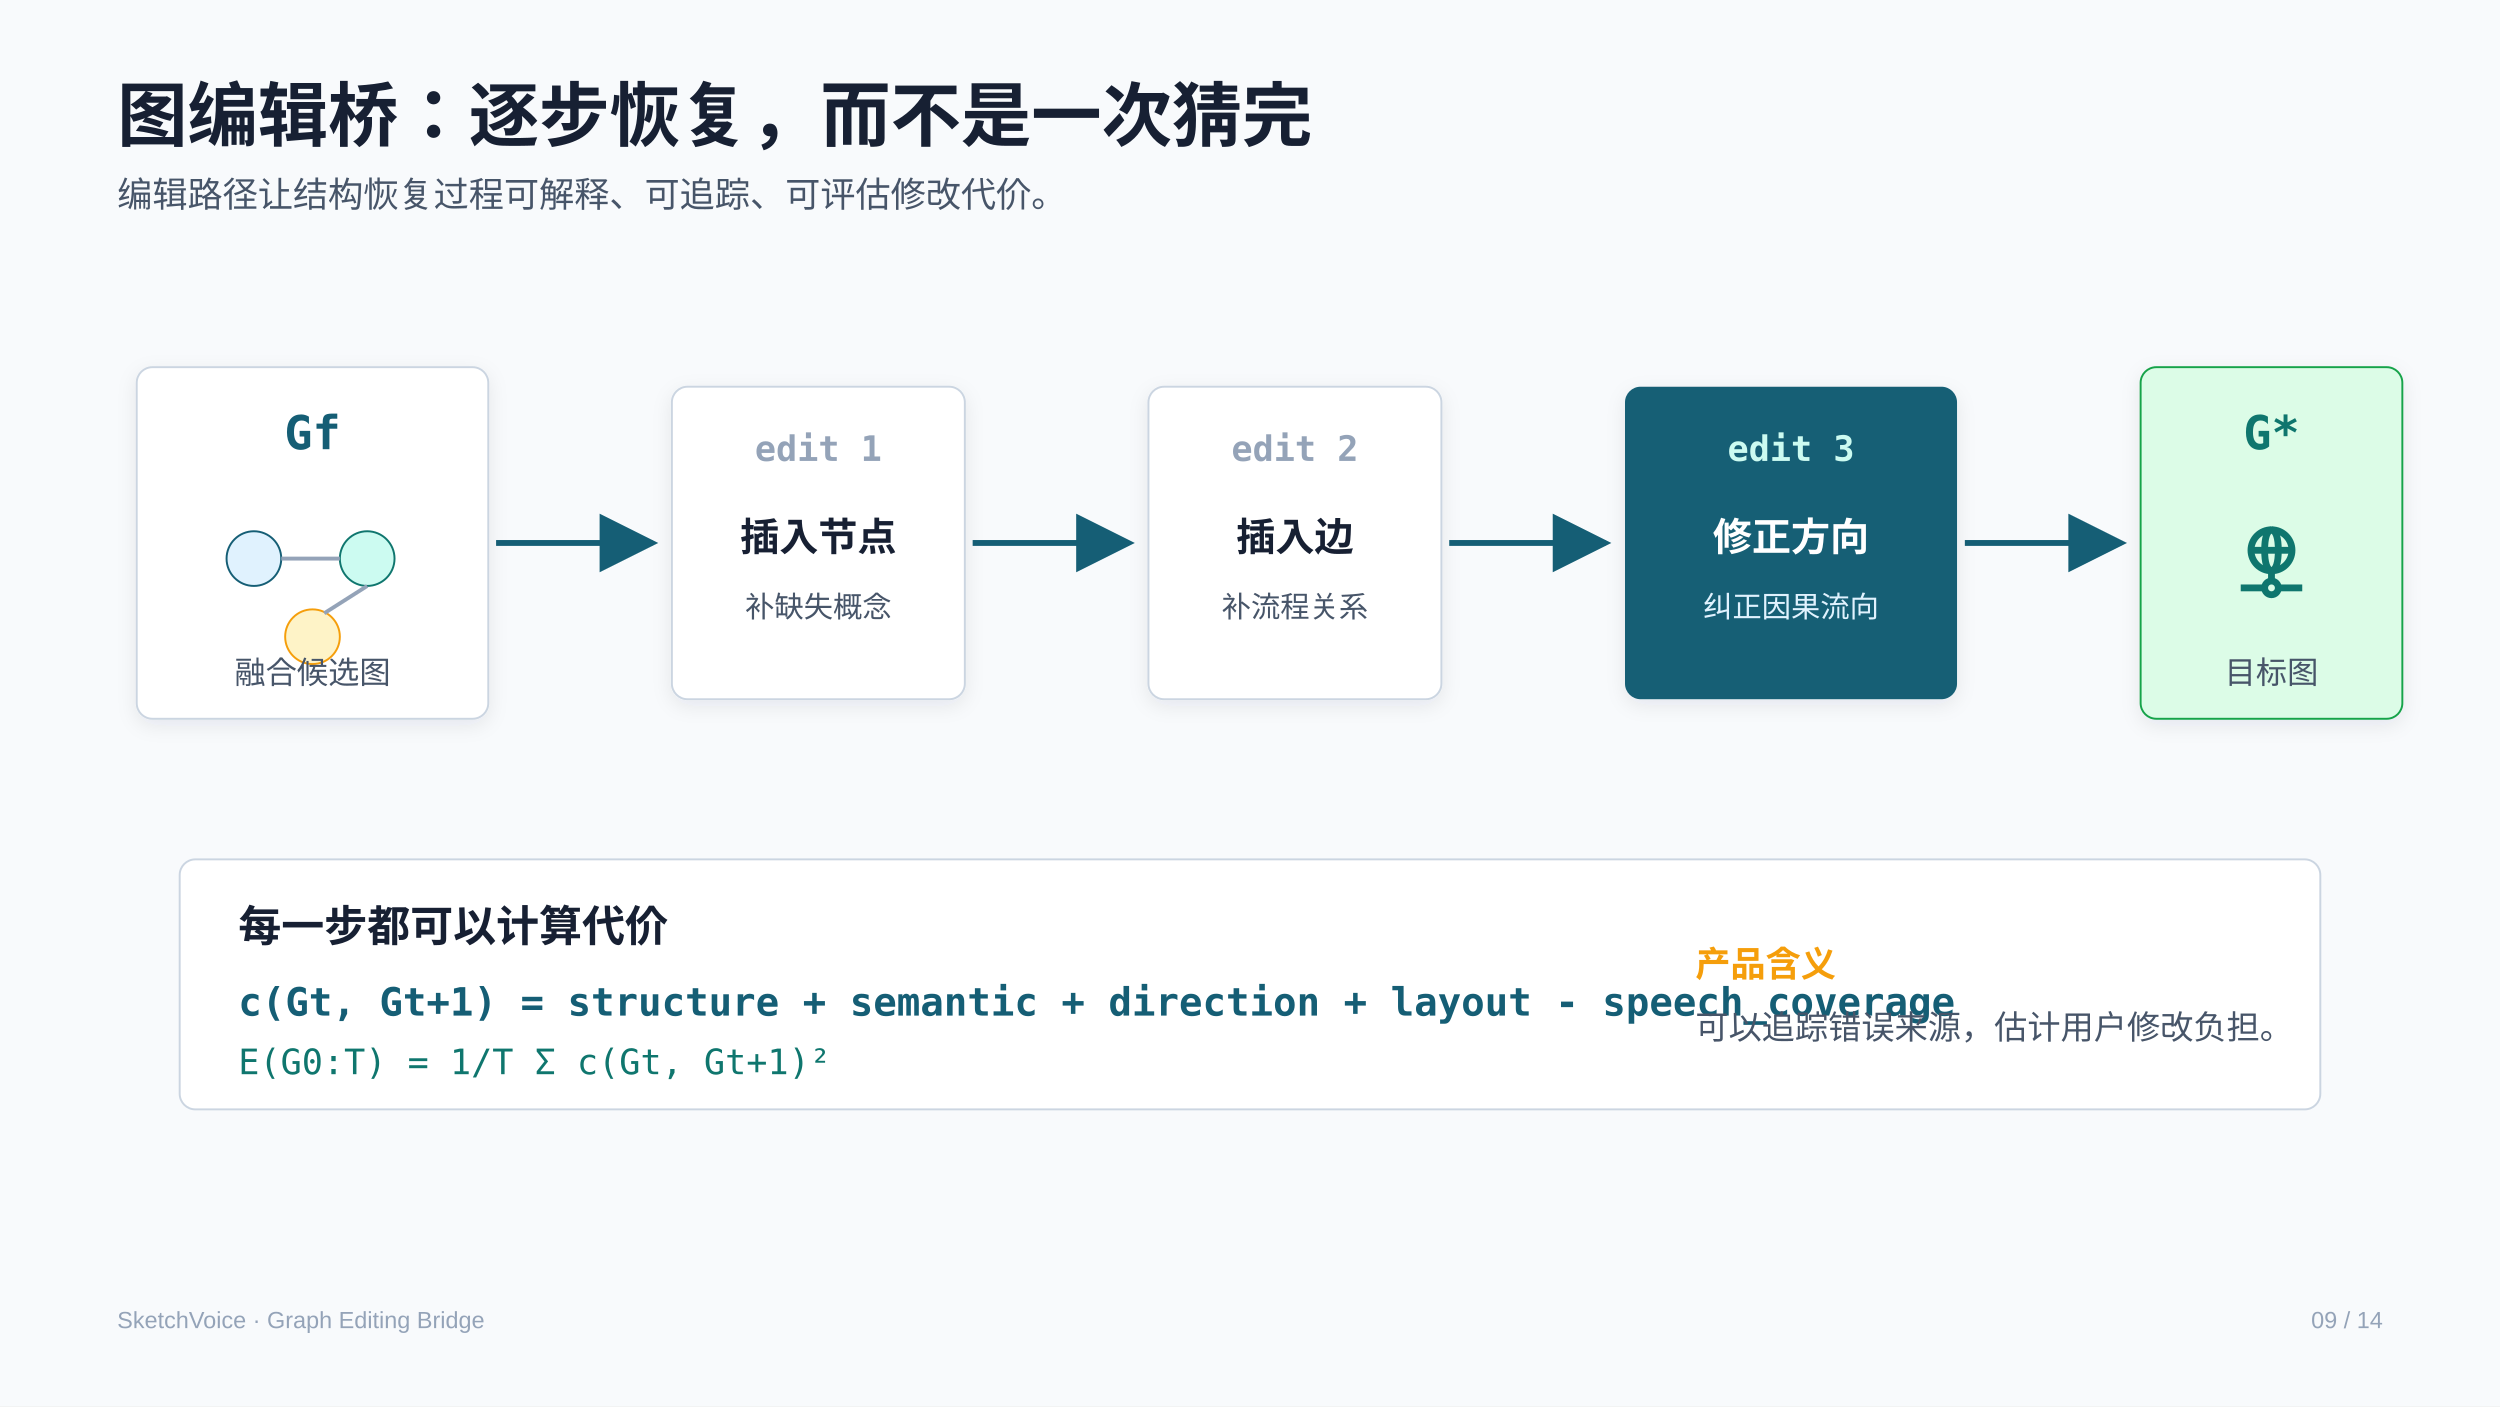
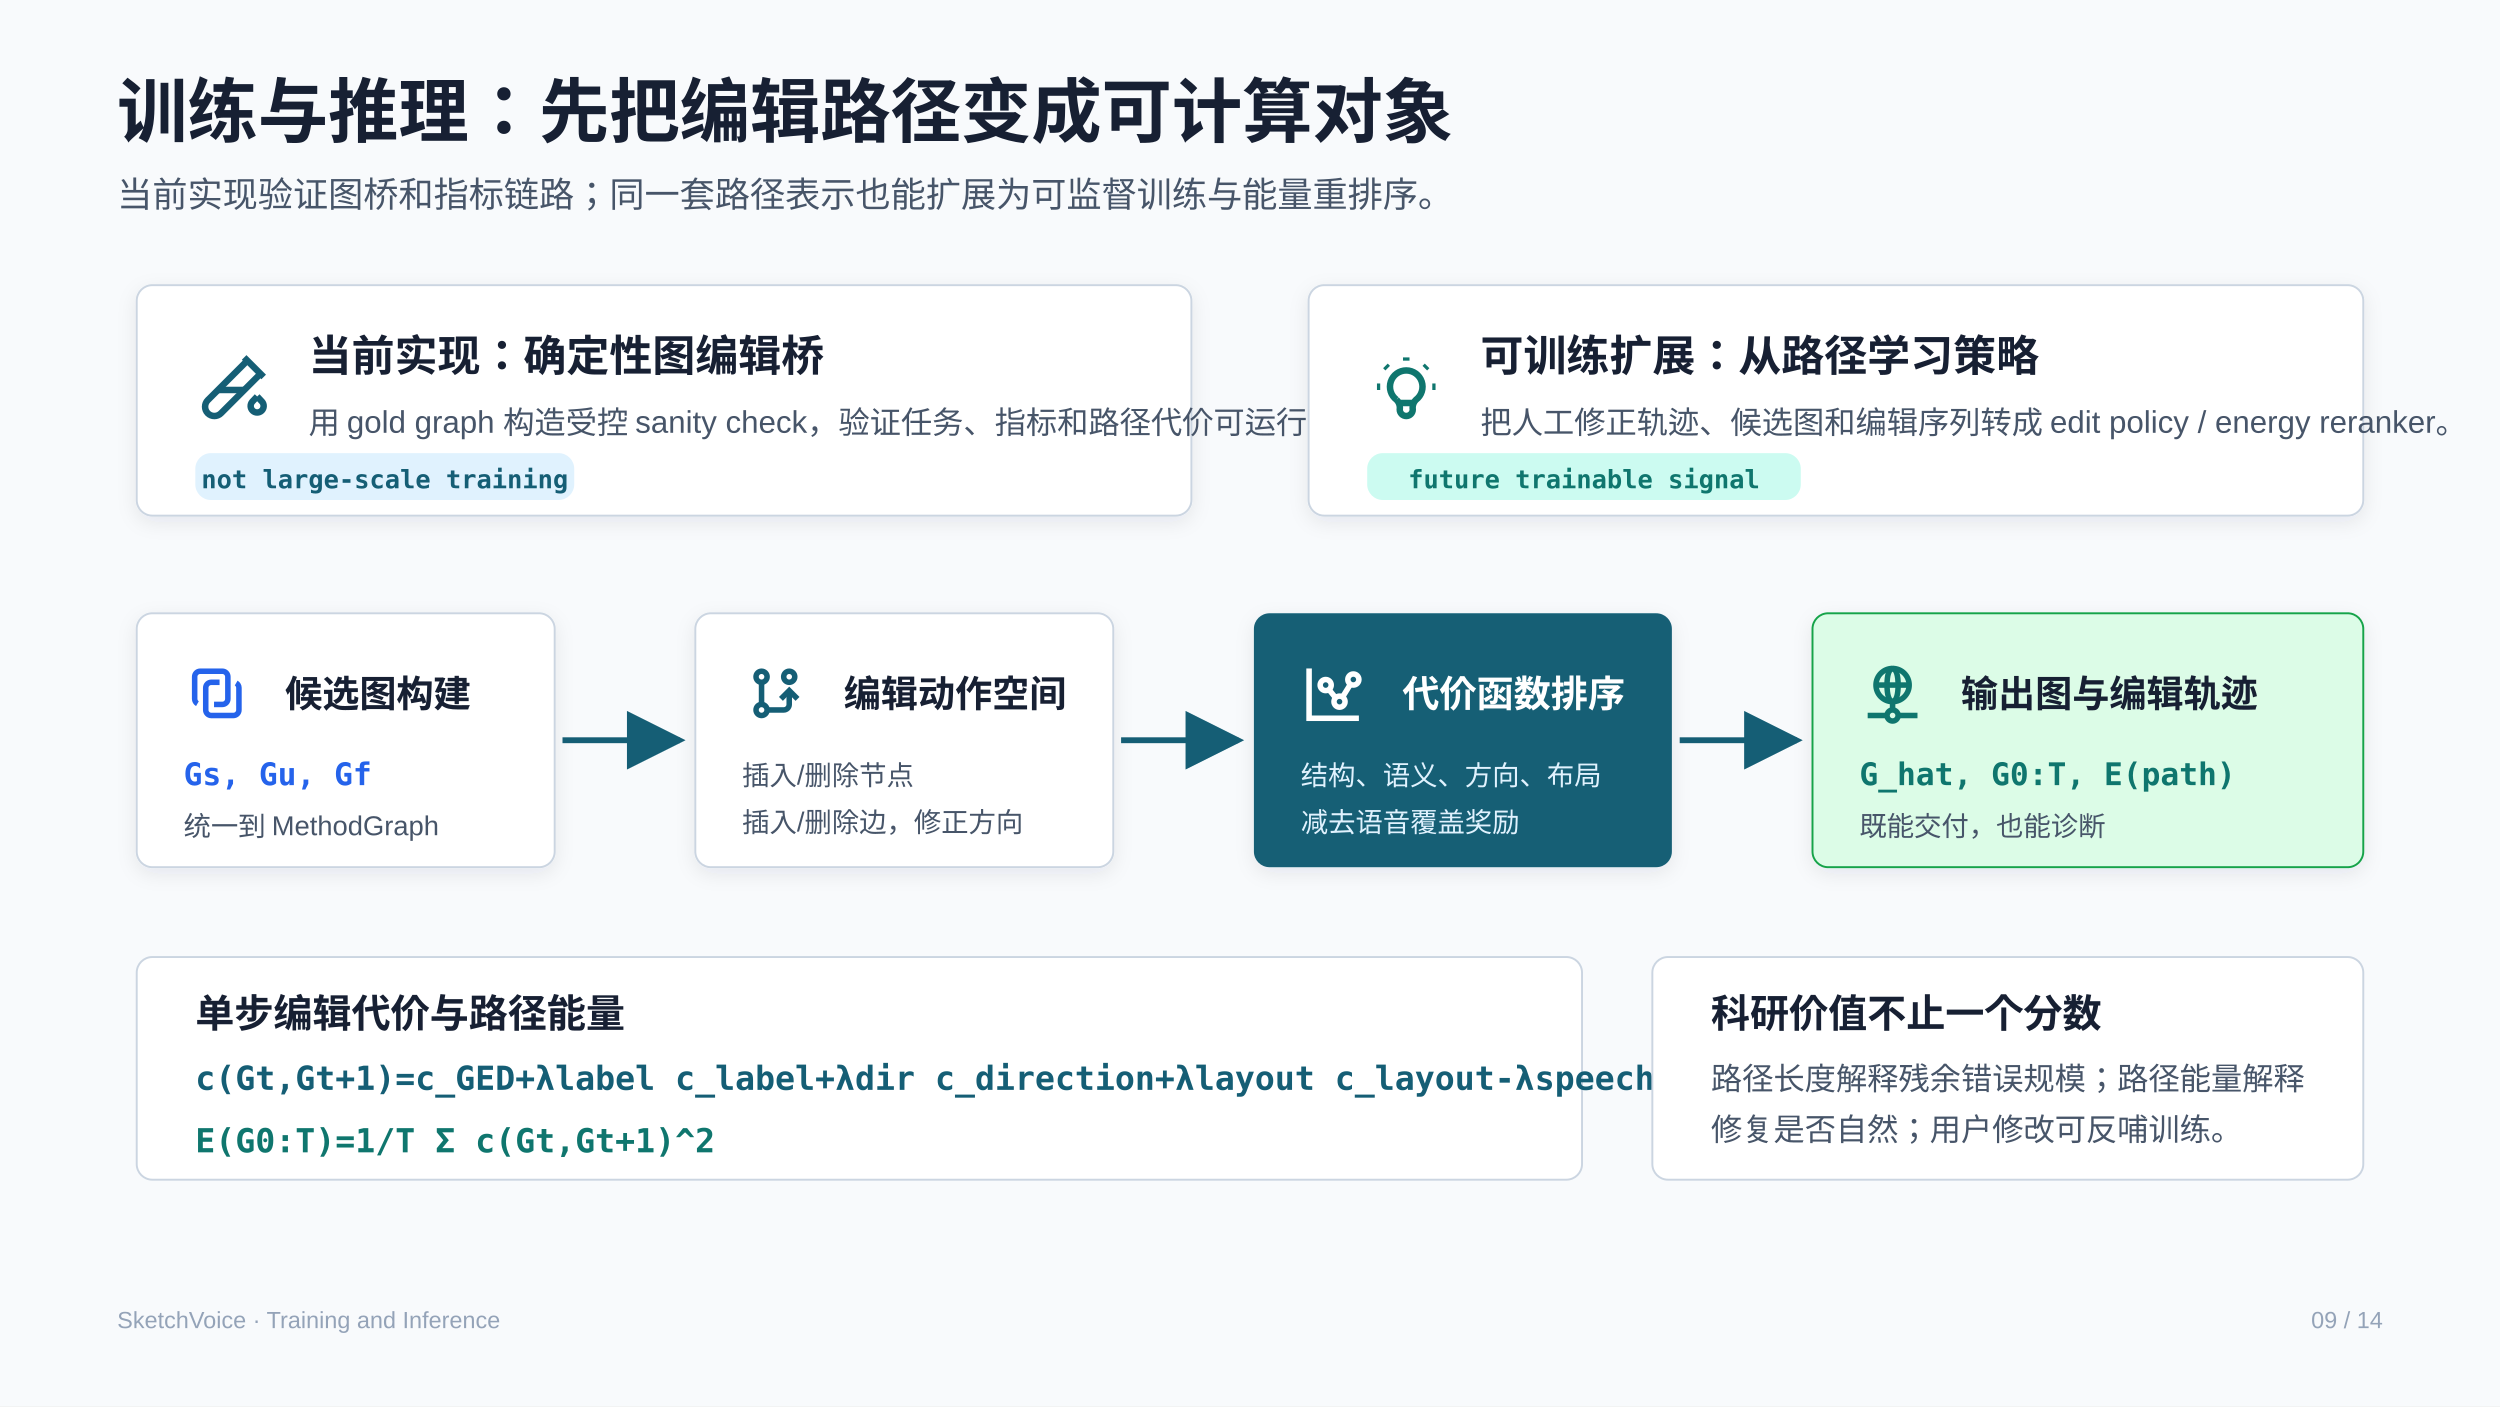
<svg xmlns="http://www.w3.org/2000/svg" viewBox="0 0 1280 720" width="1280" height="720">
  <defs>
    <filter id="softShadow" x="-12%" y="-12%" width="124%" height="124%">
      <feGaussianBlur in="SourceAlpha" stdDeviation="5" />
      <feOffset dx="0" dy="3" result="offsetBlur" />
      <feFlood flood-color="#172033" flood-opacity="0.08" result="shadowColor" />
      <feComposite in="shadowColor" in2="offsetBlur" operator="in" result="shadow" />
      <feMerge>
        <feMergeNode in="shadow" />
        <feMergeNode in="SourceGraphic" />
      </feMerge>
    </filter>
-     <marker id="arrow" markerWidth="10" markerHeight="10" refX="9" refY="5" orient="auto">
+     <marker id="arrowMain" markerWidth="10" markerHeight="10" refX="9" refY="5" orient="auto">
      <path d="M0,0 L10,5 L0,10 Z" fill="#155E75" />
+     </marker>
+     <marker id="arrowAccent" markerWidth="10" markerHeight="10" refX="9" refY="5" orient="auto">
+       <path d="M0,0 L10,5 L0,10 Z" fill="#0F766E" />
    </marker>
  </defs>
  <g id="background">
    <rect width="1280" height="720" fill="#F8FAFC" />
  </g>
  <g id="header">
-     <text x="60" y="72" font-family="&quot;Microsoft YaHei&quot;, Arial, sans-serif" font-size="36" font-weight="800" fill="#172033">图编辑桥：逐步恢复，而不是一次猜完</text>
-     <text x="60" y="106" font-family="&quot;Microsoft YaHei&quot;, Arial, sans-serif" font-size="18" fill="#475569">编辑路径让结构恢复过程可解释、可追踪、可评估修改代价。</text>
+     <text x="60" y="70" font-family="&quot;Microsoft YaHei&quot;, Arial, sans-serif" font-size="36" font-weight="800" fill="#172033">训练与推理：先把编辑路径变成可计算对象</text>
+     <text x="60" y="106" font-family="&quot;Microsoft YaHei&quot;, Arial, sans-serif" font-size="18" fill="#475569">当前实现验证图桥和指标链路；同一套路径表示也能扩展为可监督训练与能量重排序。</text>
  </g>
-   <g id="flow">
-     <g id="graph-start">
-       <path fill="#FFFFFF" stroke="#CBD5E1" filter="url(#softShadow)" d="M78,188 H242 A8,8 0 0 1 250,196 V360 A8,8 0 0 1 242,368 H78 A8,8 0 0 1 70,360 V196 A8,8 0 0 1 78,188 Z" />
-       <text x="160" y="230" text-anchor="middle" font-family="Consolas, monospace" font-size="24" font-weight="700" fill="#155E75">Gf</text>
-       <circle cx="130" cy="286" r="14" fill="#E0F2FE" stroke="#155E75" />
-       <circle cx="188" cy="286" r="14" fill="#CCFBF1" stroke="#0F766E" />
-       <circle cx="160" cy="326" r="14" fill="#FEF3C7" stroke="#F59E0B" />
-       <line x1="144" y1="286" x2="174" y2="286" stroke="#94A3B8" stroke-width="2" />
-       <line x1="188" y1="300" x2="166" y2="314" stroke="#94A3B8" stroke-width="2" />
-       <text x="160" y="350" text-anchor="middle" font-family="&quot;Microsoft YaHei&quot;, Arial, sans-serif" font-size="16" fill="#475569">融合候选图</text>
+   <g id="top-method-cards">
+     <g id="current-implementation">
+       <path fill="#FFFFFF" stroke="#CBD5E1" filter="url(#softShadow)" d="M78,146 H602 A8,8 0 0 1 610,154 V256 A8,8 0 0 1 602,264 H78 A8,8 0 0 1 70,256 V154 A8,8 0 0 1 78,146 Z" />
+       <g transform="translate(100.0, 178.0) scale(1.666667)" fill="none" stroke="#155E75" stroke-width="2">
+         <path d="M20 8.04l-12.122 12.124a2.857 2.857 0 1 1 -4.041 -4.04l12.122 -12.124" />
+         <path d="M7 13h8" />
+         <path d="M19 15l1.5 1.6a2 2 0 1 1 -3 0l1.5 -1.6" />
+         <path d="M15 3l6 6" />
+       </g>
+       <text x="158" y="190" font-family="&quot;Microsoft YaHei&quot;, Arial, sans-serif" font-size="22" font-weight="800" fill="#172033">当前实现：确定性图编辑桥</text>
+       <text x="158" y="222" font-family="&quot;Microsoft YaHei&quot;, Arial, sans-serif" font-size="16" fill="#475569">用 gold graph 构造受控 sanity check，验证任务、指标和路径代价可运行。</text>
+       <path fill="#E0F2FE" d="M108,232 H286 A8,8 0 0 1 294,240 V248 A8,8 0 0 1 286,256 H108 A8,8 0 0 1 100,248 V240 A8,8 0 0 1 108,232 Z" />
+       <text x="197" y="250" text-anchor="middle" font-family="Consolas, monospace" font-size="13" font-weight="700" fill="#155E75">not large-scale training</text>
    </g>
-     <line x1="254" y1="278" x2="334" y2="278" stroke="#155E75" stroke-width="3" marker-end="url(#arrow)" />
-     <g id="op-insert-node">
-       <path fill="#FFFFFF" stroke="#CBD5E1" filter="url(#softShadow)" d="M352,198 H486 A8,8 0 0 1 494,206 V350 A8,8 0 0 1 486,358 H352 A8,8 0 0 1 344,350 V206 A8,8 0 0 1 352,198 Z" />
-       <text x="419" y="236" text-anchor="middle" font-family="Consolas, monospace" font-size="18" font-weight="700" fill="#94A3B8">edit 1</text>
-       <text x="419" y="282" text-anchor="middle" font-family="&quot;Microsoft YaHei&quot;, Arial, sans-serif" font-size="20" font-weight="800" fill="#172033">插入节点</text>
-       <text x="419" y="316" text-anchor="middle" font-family="&quot;Microsoft YaHei&quot;, Arial, sans-serif" font-size="15" fill="#475569">补缺失概念</text>
+     <g id="trainable-extension">
+       <path fill="#FFFFFF" stroke="#CBD5E1" filter="url(#softShadow)" d="M678,146 H1202 A8,8 0 0 1 1210,154 V256 A8,8 0 0 1 1202,264 H678 A8,8 0 0 1 670,256 V154 A8,8 0 0 1 678,146 Z" />
+       <g transform="translate(700.0, 178.0) scale(1.666667)" fill="none" stroke="#0F766E" stroke-width="2">
+         <path d="M3 12h1m8 -9v1m8 8h1m-15.4 -6.4l.7 .7m12.1 -.7l-.7 .7" />
+         <path d="M9 16a5 5 0 1 1 6 0a3.5 3.5 0 0 0 -1 3a2 2 0 0 1 -4 0a3.5 3.5 0 0 0 -1 -3" />
+         <path d="M9.7 17l4.6 0" />
+       </g>
+       <text x="758" y="190" font-family="&quot;Microsoft YaHei&quot;, Arial, sans-serif" font-size="22" font-weight="800" fill="#172033">可训练扩展：从路径学习策略</text>
+       <text x="758" y="222" font-family="&quot;Microsoft YaHei&quot;, Arial, sans-serif" font-size="16" fill="#475569">把人工修正轨迹、候选图和编辑序列转成 edit policy / energy reranker。</text>
+       <path fill="#CCFBF1" d="M708,232 H914 A8,8 0 0 1 922,240 V248 A8,8 0 0 1 914,256 H708 A8,8 0 0 1 700,248 V240 A8,8 0 0 1 708,232 Z" />
+       <text x="811" y="250" text-anchor="middle" font-family="Consolas, monospace" font-size="13" font-weight="700" fill="#0F766E">future trainable signal</text>
    </g>
-     <line x1="498" y1="278" x2="578" y2="278" stroke="#155E75" stroke-width="3" marker-end="url(#arrow)" />
-     <g id="op-insert-edge">
-       <path fill="#FFFFFF" stroke="#CBD5E1" filter="url(#softShadow)" d="M596,198 H730 A8,8 0 0 1 738,206 V350 A8,8 0 0 1 730,358 H596 A8,8 0 0 1 588,350 V206 A8,8 0 0 1 596,198 Z" />
-       <text x="663" y="236" text-anchor="middle" font-family="Consolas, monospace" font-size="18" font-weight="700" fill="#94A3B8">edit 2</text>
-       <text x="663" y="282" text-anchor="middle" font-family="&quot;Microsoft YaHei&quot;, Arial, sans-serif" font-size="20" font-weight="800" fill="#172033">插入边</text>
-       <text x="663" y="316" text-anchor="middle" font-family="&quot;Microsoft YaHei&quot;, Arial, sans-serif" font-size="15" fill="#475569">补流程关系</text>
+   </g>
+   <g id="inference-flow">
+     <g id="step-candidates">
+       <path fill="#FFFFFF" stroke="#CBD5E1" filter="url(#softShadow)" d="M78,314 H276 A8,8 0 0 1 284,322 V436 A8,8 0 0 1 276,444 H78 A8,8 0 0 1 70,436 V322 A8,8 0 0 1 78,314 Z" />
+       <g transform="translate(94.0, 338.0) scale(1.416667)" fill="none" stroke="#2563EB" stroke-width="2">
+         <path d="M19 8.268a2 2 0 0 1 1 1.732v8a2 2 0 0 1 -2 2h-8a2 2 0 0 1 -2 -2v-8a2 2 0 0 1 2 -2h3" />
+         <path d="M5 15.734a2 2 0 0 1 -1 -1.734v-8a2 2 0 0 1 2 -2h8a2 2 0 0 1 2 2v8a2 2 0 0 1 -2 2h-3" />
+       </g>
+       <text x="146" y="362" font-family="&quot;Microsoft YaHei&quot;, Arial, sans-serif" font-size="19" font-weight="800" fill="#172033">候选图构建</text>
+       <text x="94" y="402" font-family="Consolas, monospace" font-size="16" font-weight="700" fill="#2563EB">Gs, Gu, Gf</text>
+       <text x="94" y="428" font-family="&quot;Microsoft YaHei&quot;, Arial, sans-serif" font-size="14" fill="#475569">统一到 MethodGraph</text>
    </g>
-     <line x1="742" y1="278" x2="822" y2="278" stroke="#155E75" stroke-width="3" marker-end="url(#arrow)" />
-     <g id="op-fix-direction">
-       <path fill="#155E75" filter="url(#softShadow)" d="M840,198 H994 A8,8 0 0 1 1002,206 V350 A8,8 0 0 1 994,358 H840 A8,8 0 0 1 832,350 V206 A8,8 0 0 1 840,198 Z" />
-       <text x="917" y="236" text-anchor="middle" font-family="Consolas, monospace" font-size="18" font-weight="700" fill="#CCFBF1">edit 3</text>
-       <text x="917" y="282" text-anchor="middle" font-family="&quot;Microsoft YaHei&quot;, Arial, sans-serif" font-size="20" font-weight="800" fill="#FFFFFF">修正方向</text>
-       <text x="917" y="316" text-anchor="middle" font-family="&quot;Microsoft YaHei&quot;, Arial, sans-serif" font-size="15" fill="#E0F2FE">纠正因果流向</text>
+     <line x1="288" y1="379" x2="348" y2="379" stroke="#155E75" stroke-width="3" marker-end="url(#arrowMain)" />
+     <g id="step-actions">
+       <path fill="#FFFFFF" stroke="#CBD5E1" filter="url(#softShadow)" d="M364,314 H562 A8,8 0 0 1 570,322 V436 A8,8 0 0 1 562,444 H364 A8,8 0 0 1 356,436 V322 A8,8 0 0 1 364,314 Z" />
+       <g transform="translate(380.0, 338.0) scale(1.416667)" fill="none" stroke="#155E75" stroke-width="2">
+         <path d="M5 18a2 2 0 1 0 4 0a2 2 0 1 0 -4 0" />
+         <path d="M5 6a2 2 0 1 0 4 0a2 2 0 1 0 -4 0" />
+         <path d="M15 6a2 2 0 1 0 4 0a2 2 0 1 0 -4 0" />
+         <path d="M7 8l0 8" />
+         <path d="M9 18h6a2 2 0 0 0 2 -2v-5" />
+         <path d="M14 14l3 -3l3 3" />
+       </g>
+       <text x="432" y="362" font-family="&quot;Microsoft YaHei&quot;, Arial, sans-serif" font-size="19" font-weight="800" fill="#172033">编辑动作空间</text>
+       <text x="380" y="402" font-family="&quot;Microsoft YaHei&quot;, Arial, sans-serif" font-size="14" fill="#475569">插入/删除节点</text>
+       <text x="380" y="426" font-family="&quot;Microsoft YaHei&quot;, Arial, sans-serif" font-size="14" fill="#475569">插入/删除边，修正方向</text>
    </g>
-     <line x1="1006" y1="278" x2="1086" y2="278" stroke="#155E75" stroke-width="3" marker-end="url(#arrow)" />
-     <g id="graph-target">
-       <path fill="#DCFCE7" stroke="#16A34A" filter="url(#softShadow)" d="M1104,188 H1222 A8,8 0 0 1 1230,196 V360 A8,8 0 0 1 1222,368 H1104 A8,8 0 0 1 1096,360 V196 A8,8 0 0 1 1104,188 Z" />
-       <text x="1163" y="230" text-anchor="middle" font-family="Consolas, monospace" font-size="24" font-weight="700" fill="#0F766E">G*</text>
-       <g transform="translate(1142.0, 266.0) scale(1.75)" fill="none" stroke="#0F766E" stroke-width="2">
+     <line x1="574" y1="379" x2="634" y2="379" stroke="#155E75" stroke-width="3" marker-end="url(#arrowMain)" />
+     <g id="step-cost">
+       <path fill="#155E75" filter="url(#softShadow)" d="M650,314 H848 A8,8 0 0 1 856,322 V436 A8,8 0 0 1 848,444 H650 A8,8 0 0 1 642,436 V322 A8,8 0 0 1 650,314 Z" />
+       <g transform="translate(666.0, 338.0) scale(1.416667)" fill="none" stroke="#FFFFFF" stroke-width="2">
+         <path d="M3 3v18h18" />
+         <path d="M7 9a2 2 0 1 0 4 0a2 2 0 1 0 -4 0" />
+         <path d="M17 7a2 2 0 1 0 4 0a2 2 0 1 0 -4 0" />
+         <path d="M12 15a2 2 0 1 0 4 0a2 2 0 1 0 -4 0" />
+         <path d="M10.16 10.62l2.34 2.88" />
+         <path d="M15.088 13.328l2.837 -4.586" />
+       </g>
+       <text x="718" y="362" font-family="&quot;Microsoft YaHei&quot;, Arial, sans-serif" font-size="19" font-weight="800" fill="#FFFFFF">代价函数排序</text>
+       <text x="666" y="402" font-family="&quot;Microsoft YaHei&quot;, Arial, sans-serif" font-size="14" fill="#E0F2FE">结构、语义、方向、布局</text>
+       <text x="666" y="426" font-family="&quot;Microsoft YaHei&quot;, Arial, sans-serif" font-size="14" fill="#E0F2FE">减去语音覆盖奖励</text>
+     </g>
+     <line x1="860" y1="379" x2="920" y2="379" stroke="#155E75" stroke-width="3" marker-end="url(#arrowMain)" />
+     <g id="step-output">
+       <path fill="#DCFCE7" stroke="#16A34A" filter="url(#softShadow)" d="M936,314 H1202 A8,8 0 0 1 1210,322 V436 A8,8 0 0 1 1202,444 H936 A8,8 0 0 1 928,436 V322 A8,8 0 0 1 936,314 Z" />
+       <g transform="translate(952.0, 338.0) scale(1.416667)" fill="none" stroke="#0F766E" stroke-width="2">
        <path d="M6 9a6 6 0 1 0 12 0a6 6 0 0 0 -12 0" />
        <path d="M12 3c1.333 .333 2 2.333 2 6s-.667 5.667 -2 6" />
        <path d="M12 3c-1.333 .333 -2 2.333 -2 6s.667 5.667 2 6" />
        <path d="M6 9h12" />
        <path d="M3 20h7" />
        <path d="M14 20h7" />
        <path d="M10 20a2 2 0 1 0 4 0a2 2 0 0 0 -4 0" />
        <path d="M12 15v3" />
      </g>
-       <text x="1163" y="350" text-anchor="middle" font-family="&quot;Microsoft YaHei&quot;, Arial, sans-serif" font-size="16" fill="#475569">目标图</text>
+       <text x="1004" y="362" font-family="&quot;Microsoft YaHei&quot;, Arial, sans-serif" font-size="19" font-weight="800" fill="#172033">输出图与编辑轨迹</text>
+       <text x="952" y="402" font-family="Consolas, monospace" font-size="16" font-weight="700" fill="#0F766E">G_hat, G0:T, E(path)</text>
+       <text x="952" y="428" font-family="&quot;Microsoft YaHei&quot;, Arial, sans-serif" font-size="14" fill="#475569">既能交付，也能诊断</text>
    </g>
  </g>
-   <g id="cost-panel">
-     <path fill="#FFFFFF" stroke="#CBD5E1" d="M100,440 H1180 A8,8 0 0 1 1188,448 V560 A8,8 0 0 1 1180,568 H100 A8,8 0 0 1 92,560 V448 A8,8 0 0 1 100,440 Z" />
-     <text x="122" y="482" font-family="&quot;Microsoft YaHei&quot;, Arial, sans-serif" font-size="22" font-weight="800" fill="#172033">每一步都可以计算代价</text>
-     <text x="122" y="520" font-family="Consolas, monospace" font-size="20" font-weight="700" fill="#155E75">c(Gt, Gt+1) = structure + semantic + direction + layout - speech_coverage</text>
-     <text x="122" y="550" font-family="Consolas, monospace" font-size="18" fill="#0F766E">E(G0:T) = 1/T Σ c(Gt, Gt+1)²</text>
-     <text x="868" y="500" font-family="&quot;Microsoft YaHei&quot;, Arial, sans-serif" font-size="18" font-weight="800" fill="#F59E0B">产品含义</text>
-     <text x="868" y="532" font-family="&quot;Microsoft YaHei&quot;, Arial, sans-serif" font-size="17" fill="#475569">可以追踪错误来源，估计用户修改负担。</text>
+   <g id="math-panel">
+     <path fill="#FFFFFF" stroke="#CBD5E1" d="M78,490 H802 A8,8 0 0 1 810,498 V596 A8,8 0 0 1 802,604 H78 A8,8 0 0 1 70,596 V498 A8,8 0 0 1 78,490 Z" />
+     <text x="100" y="526" font-family="&quot;Microsoft YaHei&quot;, Arial, sans-serif" font-size="20" font-weight="800" fill="#172033">单步编辑代价与路径能量</text>
+     <text x="100" y="558" font-family="Consolas, monospace" font-size="17" font-weight="700" fill="#155E75">c(Gt,Gt+1)=c_GED+λlabel c_label+λdir c_direction+λlayout c_layout-λspeech r_coverage</text>
+     <text x="100" y="590" font-family="Consolas, monospace" font-size="17" font-weight="700" fill="#0F766E">E(G0:T)=1/T Σ c(Gt,Gt+1)^2</text>
+   </g>
+   <g id="research-value">
+     <path fill="#FFFFFF" stroke="#CBD5E1" d="M854,490 H1202 A8,8 0 0 1 1210,498 V596 A8,8 0 0 1 1202,604 H854 A8,8 0 0 1 846,596 V498 A8,8 0 0 1 854,490 Z" />
+     <text x="876" y="526" font-family="&quot;Microsoft YaHei&quot;, Arial, sans-serif" font-size="20" font-weight="800" fill="#172033">科研价值不止一个分数</text>
+     <text x="876" y="558" font-family="&quot;Microsoft YaHei&quot;, Arial, sans-serif" font-size="16" fill="#475569">路径长度解释残余错误规模；路径能量解释</text>
+     <text x="876" y="584" font-family="&quot;Microsoft YaHei&quot;, Arial, sans-serif" font-size="16" fill="#475569">修复是否自然；用户修改可反哺训练。</text>
  </g>
  <g id="footer">
-     <text x="60" y="680" font-family="&quot;Microsoft YaHei&quot;, Arial, sans-serif" font-size="12" fill="#94A3B8">SketchVoice · Graph Editing Bridge</text>
+     <text x="60" y="680" font-family="&quot;Microsoft YaHei&quot;, Arial, sans-serif" font-size="12" fill="#94A3B8">SketchVoice · Training and Inference</text>
    <text x="1220" y="680" text-anchor="end" font-family="&quot;Microsoft YaHei&quot;, Arial, sans-serif" font-size="12" fill="#94A3B8">09 / 14</text>
  </g>
</svg>
